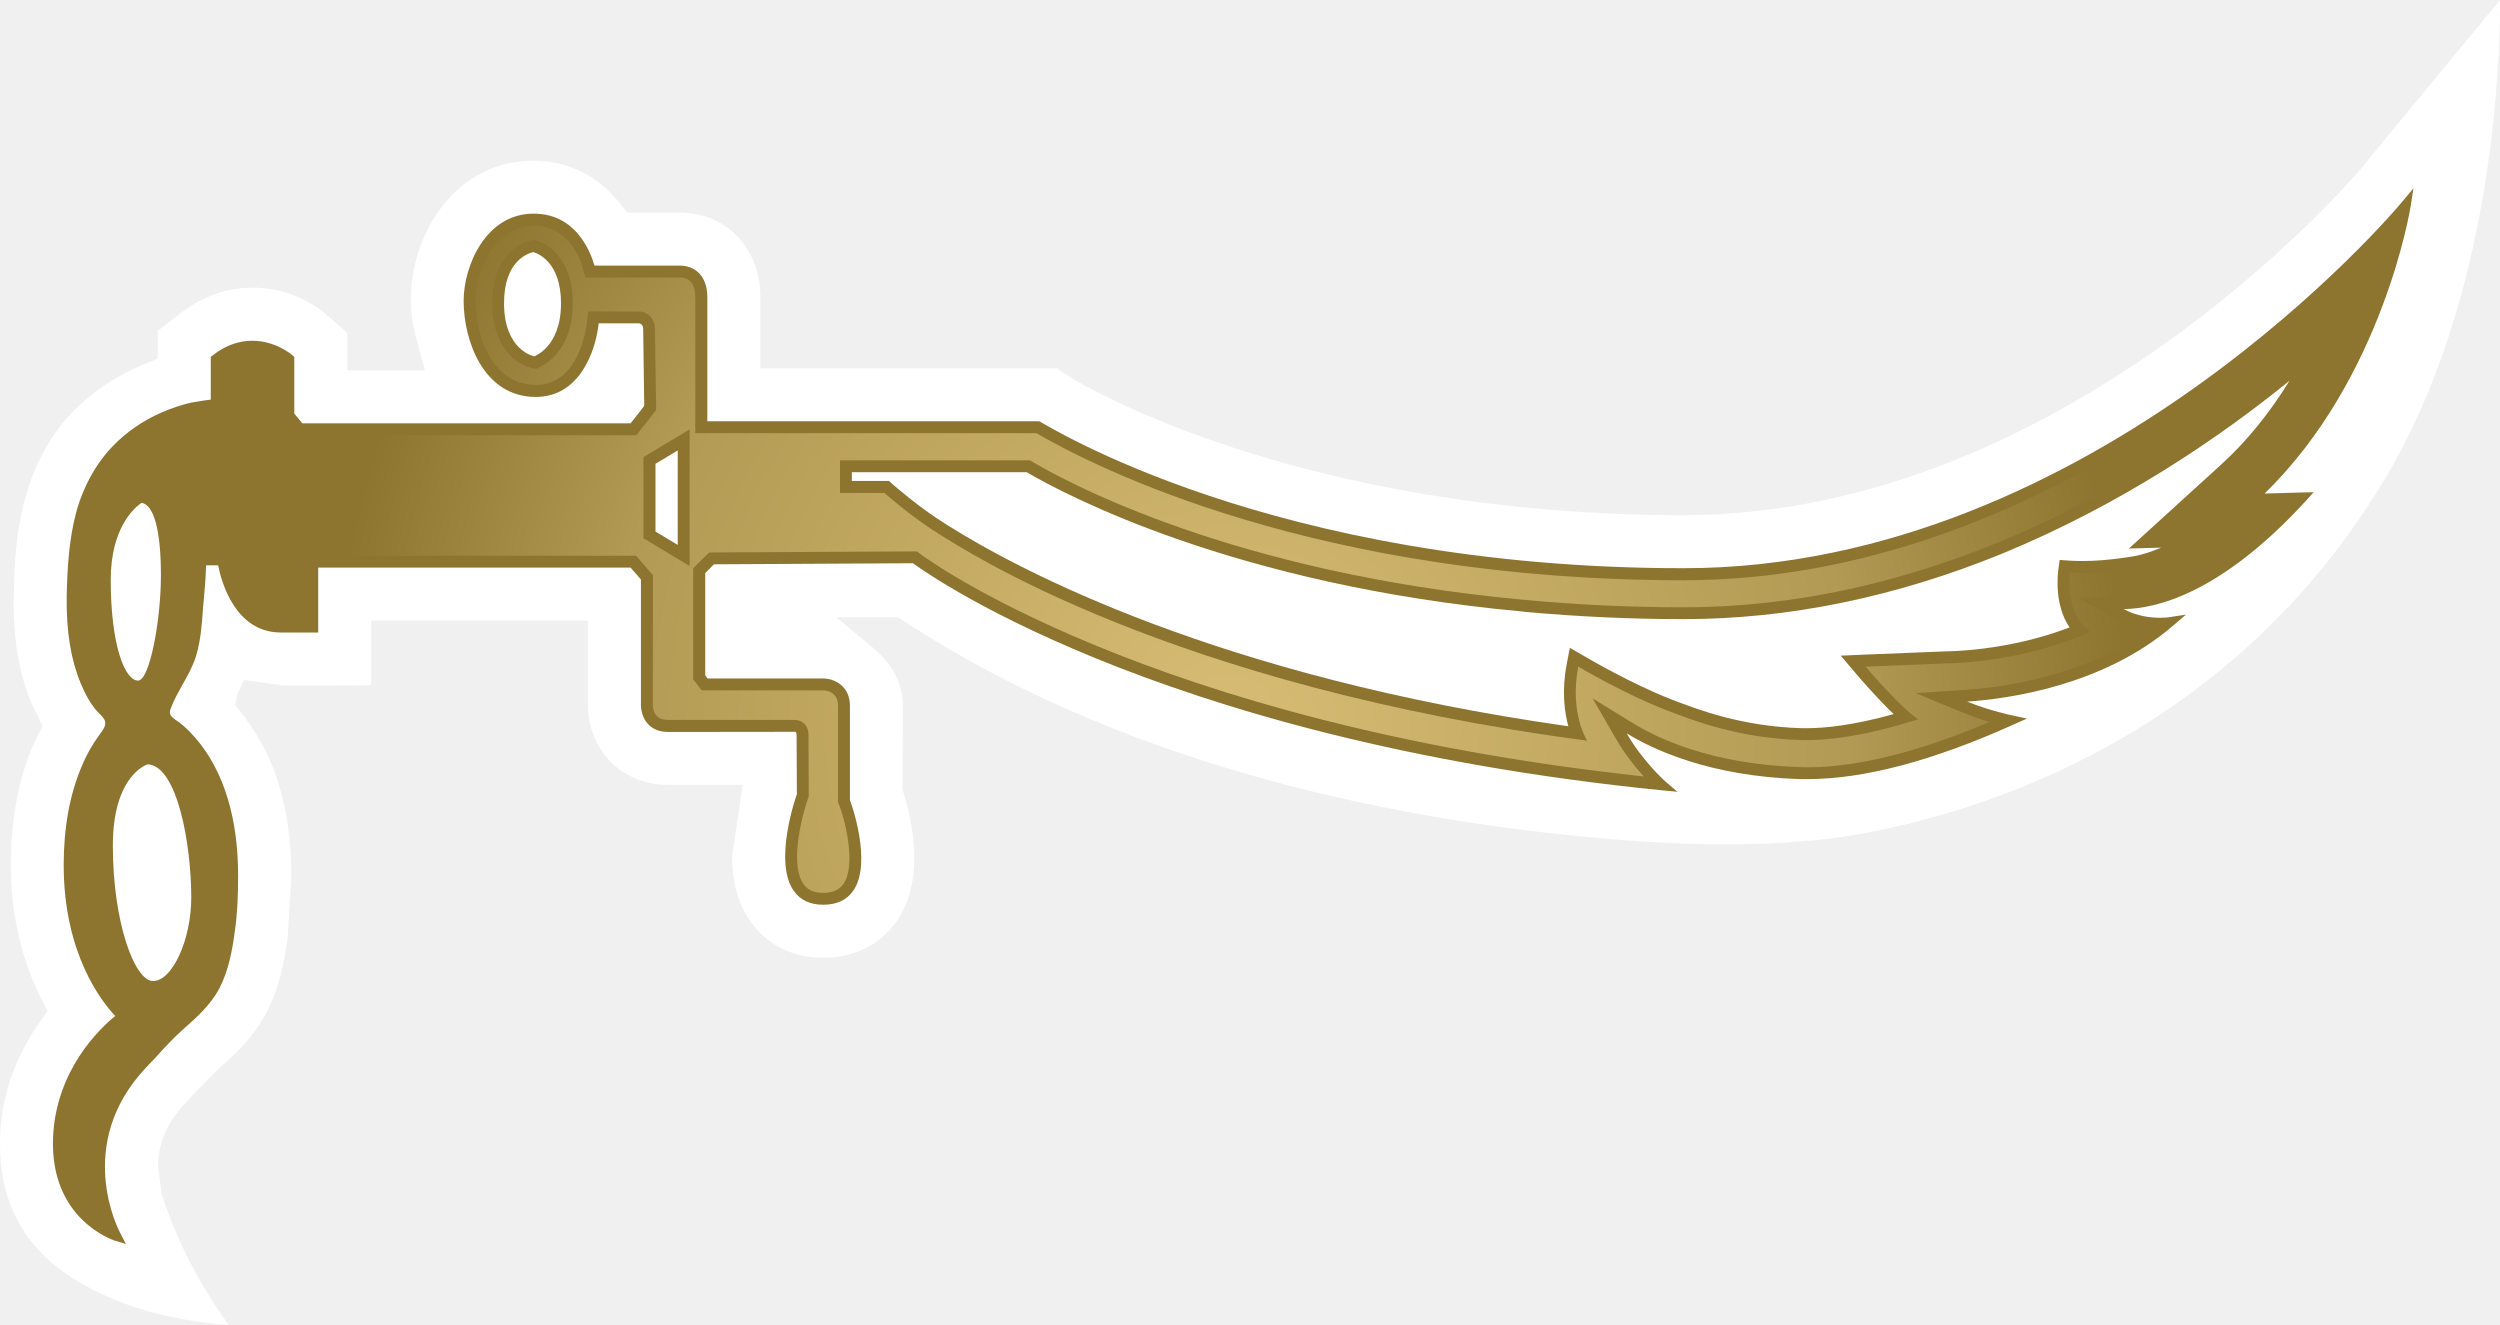
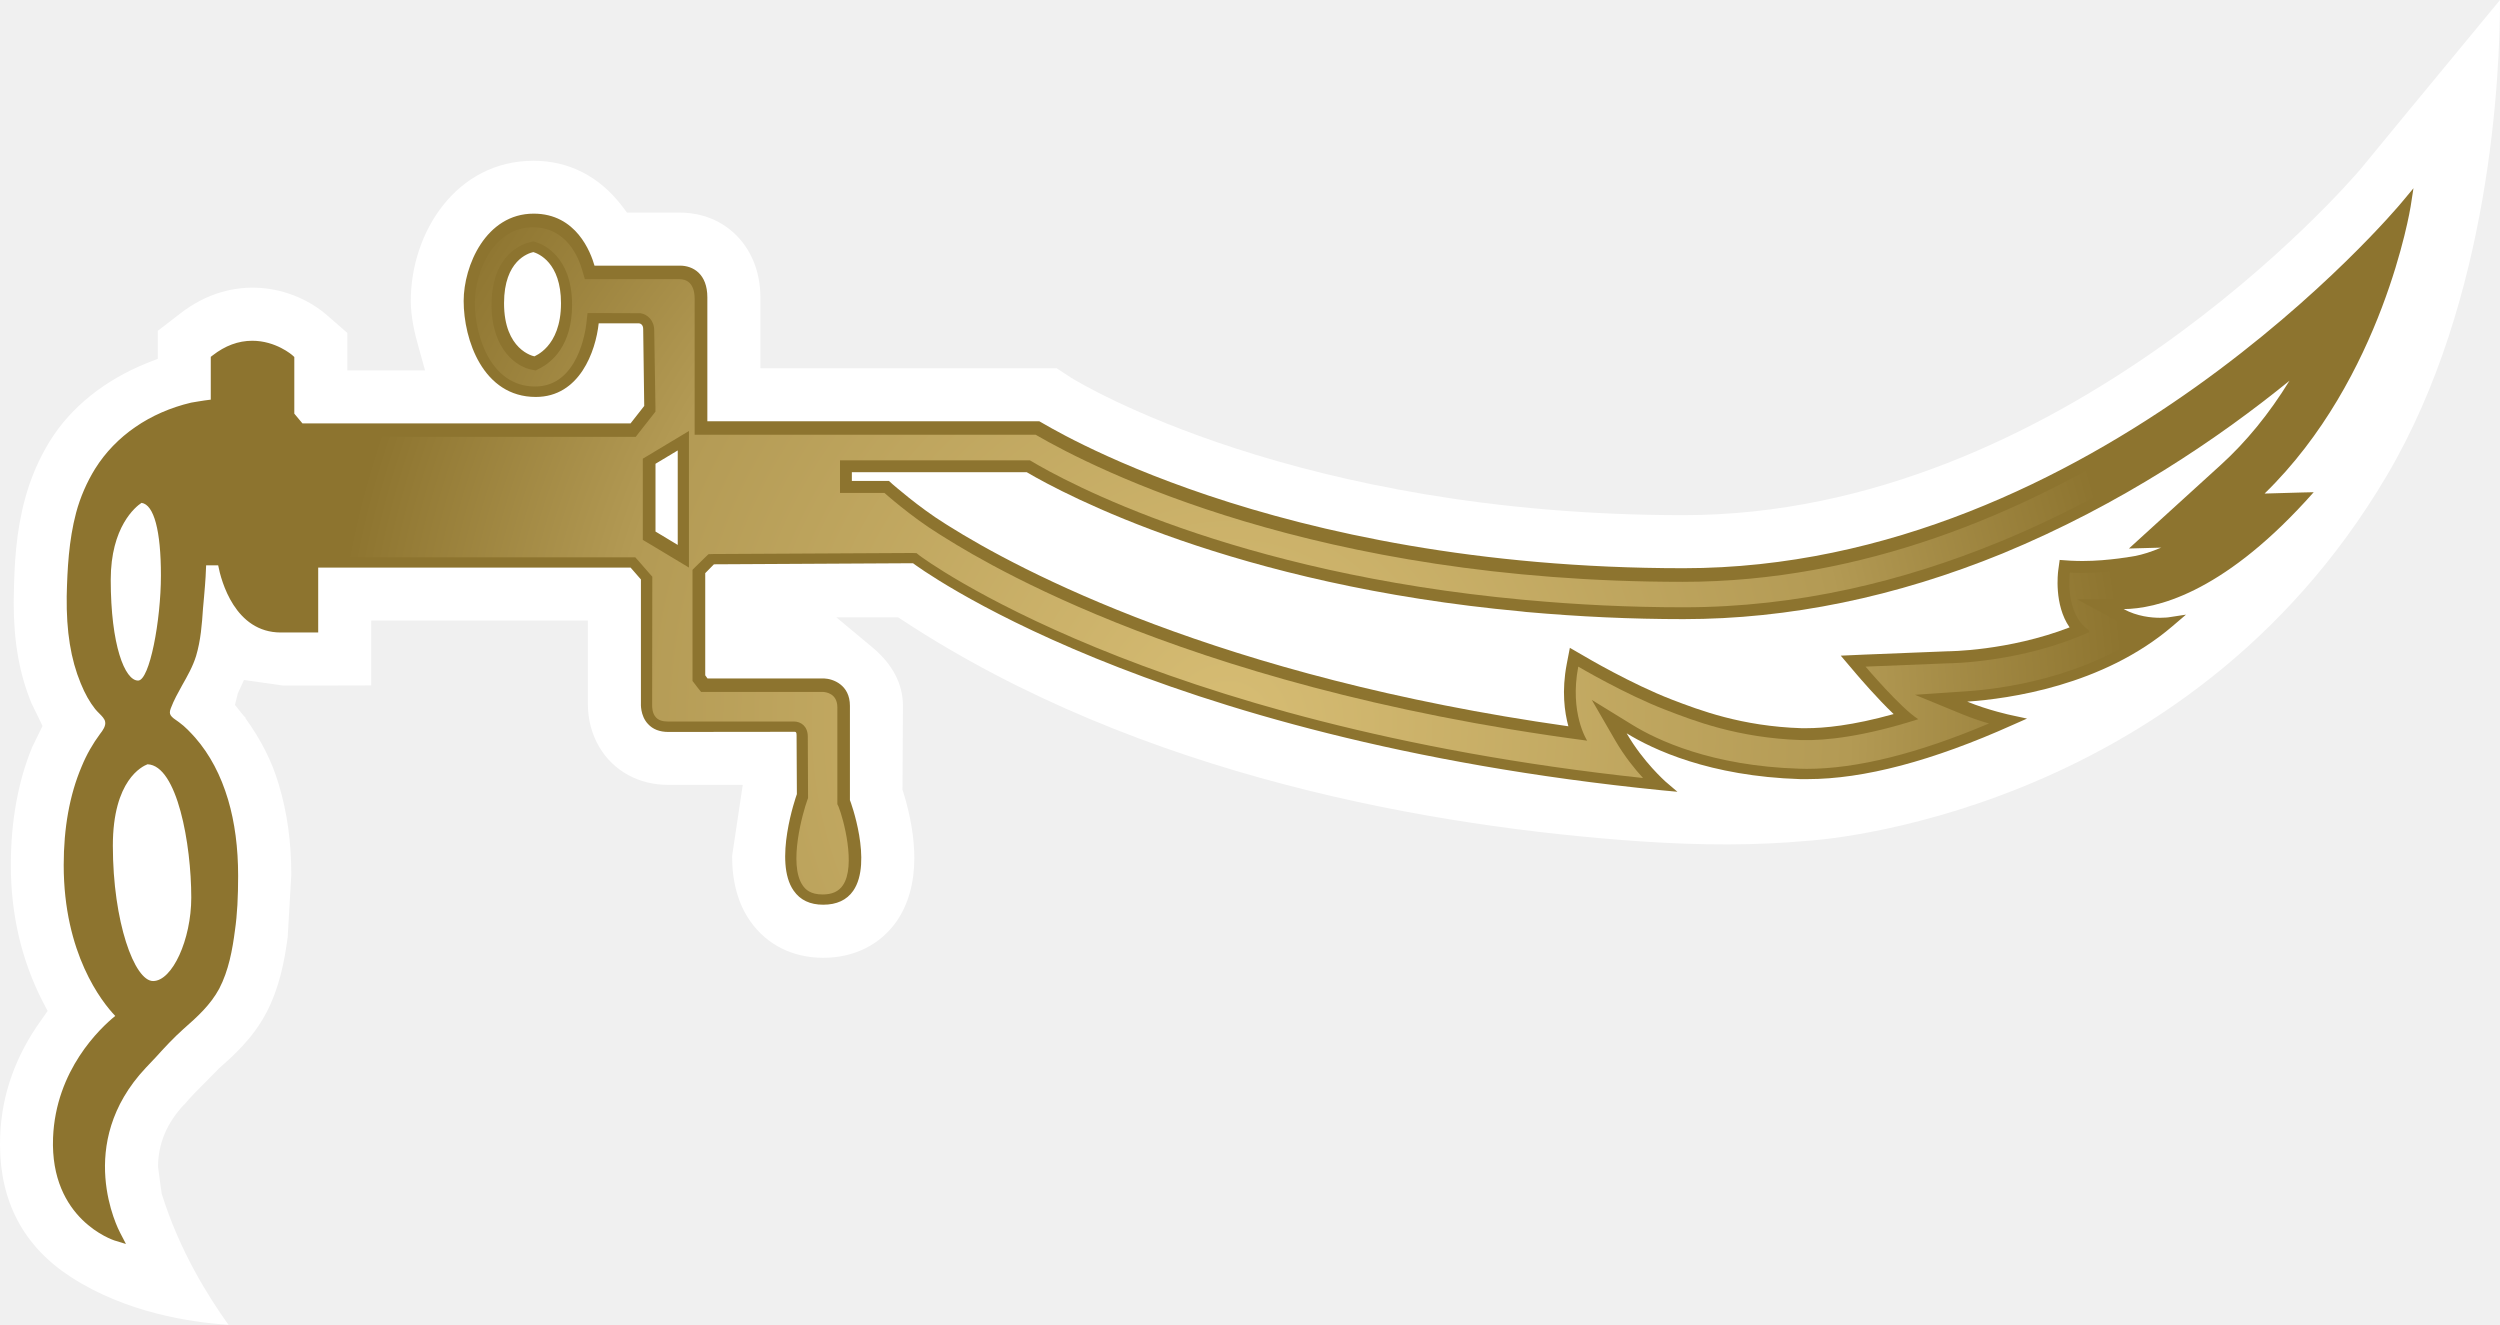
- <svg xmlns="http://www.w3.org/2000/svg" version="1.1" width="600" height="317.957" id="svg4377">
+ <svg xmlns="http://www.w3.org/2000/svg" version="1.1" width="600" height="317.956" id="svg4377">
  <defs id="defs4379">
-     <radialGradient cx="0" cy="0" r="1" fx="0" fy="0" id="radialGradient322" gradientUnits="userSpaceOnUse" gradientTransform="matrix(23.28194,0,0,-23.28194,218.7095,482.1406)" spreadMethod="pad">
+     <radialGradient cx="0" cy="0" r="1" fx="0" fy="0" id="radialGradient322" gradientUnits="userSpaceOnUse" gradientTransform="matrix(23.281,0,0,-23.281,218.709,482.140)" spreadMethod="pad">
      <stop id="stop324" style="stop-color:#d7bd74;stop-opacity:1" offset="0" />
      <stop id="stop326" style="stop-color:#b39a54;stop-opacity:1" offset="0.691" />
      <stop id="stop328" style="stop-color:#8d742f;stop-opacity:1" offset="1" />
    </radialGradient>
  </defs>
-   <path d="m 576.638,28.304 -10.172,12.369 c -2.917,3.425 -71.649,82.966 -162.406,82.966 -92.705,0 -144.84,-31.652 -147,-32.991 0,0 -2.243,-1.477 -3.462,-2.271 -2.308,0 -71.105,0 -71.105,0 l 0,-17.022 c 0,-6.277 -2.308,-11.751 -6.425,-15.508 -4.689,-4.246 -10.098,-4.828 -12.868,-4.828 l -12.729,0 -1.228,-1.625 c -5.409,-7.062 -12.729,-10.818 -21.203,-10.818 -18.462,0 -29.455,17.095 -29.455,33.646 0,3.895 0.969,8.003 1.985,11.502 l 1.44,5.16 -18.646,0 0,-8.982 c -1.652,-1.44 -4.754,-4.145 -4.754,-4.145 -8.188,-7.182 -22.68,-10.385 -35.372,-0.508 0,0 -3.498,2.705 -5.372,4.145 l 0,6.711 -2.566,1.006 c -10.098,4.08 -18.175,10.495 -23.252,18.609 -2.631,4.218 -4.726,9.046 -6.065,14.058 -2.16,7.938 -2.557,15.794 -2.668,23.077 0,-0.037 -0.037,1.698 -0.037,1.698 0,9.48 1.375,17.271 4.329,24.342 0.037,0 2.594,5.335 2.594,5.335 l -2.483,5.077 c -3.351,8.114 -5.123,17.705 -5.123,28.311 0,11.898 2.594,22.929 7.68,32.815 l 1.154,2.197 -1.44,2.049 c -6.24,8.622 -9.591,18.037 -9.951,27.877 l 0,0 C 0.037,272.56 0,274.618 0,274.618 c 0,13.809 5.695,24.554 17.022,31.874 13.191,8.548 28.625,10.855 37.819,11.465 C 50.012,311.218 43.052,300.178 38.797,286.443 L 37.929,280.092 c 0,-5.548 2.095,-10.597 6.314,-15.065 0,0 -0.037,0.101 -0.037,0.101 0.683,-0.858 1.514,-1.726 2.492,-2.769 0.101,-0.074 5.908,-5.991 5.908,-5.991 3.102,-2.742 7.938,-6.96 11.215,-13.126 3.286,-6.166 4.468,-12.729 5.225,-18.314 l 0.868,-14.963 c 0,-7.791 -0.969,-14.963 -2.991,-21.637 -1.625,-5.585 -4.292,-10.818 -8.077,-16.043 0,0 0.212,0.101 0.249,0.138 -0.36,-0.397 -0.72,-0.72 -1.117,-1.255 l -1.588,-1.985 0.692,-2.778 1.477,-3.212 9.406,1.338 c 0,0 15.397,0 21.129,-0.037 l 0,-15.572 51.997,0 0,19.975 c 0,3.822 0.942,7.32 2.742,10.385 3.425,5.769 9.48,9.083 16.551,9.083 l 17.88,0 -2.557,17.086 c 0,6.277 1.477,11.575 4.403,15.692 3.96,5.622 10.163,8.723 17.483,8.723 7.394,0 13.671,-3.138 17.631,-8.797 2.778,-4.08 4.218,-9.157 4.218,-15.185 0,-4.791 -0.932,-10.237 -2.631,-15.72 l -0.213,-0.609 0.111,-20.16 c 0,-5.262 -2.492,-9.988 -7.32,-14.022 l -8.658,-7.218 14.825,0 1.006,0.656 c 57.443,37.754 128.04,49.717 177.185,53.114 14.898,1.006 27.914,0.969 39.739,-0.111 1.117,-0.037 90.72,-5.262 139.366,-87.692 C 597.877,71.716 600,17.347 600,0.067 L 600,0 c -5.335,6.452 -23.363,28.302 -23.363,28.302" id="path314" style="fill:#ffffff;fill-opacity:1;fill-rule:nonzero;stroke:none" />
-   <path d="m 31.985,202.969 c 0,-8.4 2.16,-12.009 3.711,-13.634 2.566,3 5.335,14.243 5.335,26.077 0,6.886 -2.234,12.037 -3.858,14.169 -1.985,-3.102 -5.188,-12.157 -5.188,-26.612 M 31.44,139.148 c 0,-4.218 0.831,-7.034 1.809,-9.231 0.249,1.985 0.498,4.431 0.498,8.188 0,4.542 -0.535,9.591 -1.255,13.698 -0.581,-3.175 -1.052,-7.246 -1.052,-12.655 m 118.016,-56.649 0,13.56 c -0.249,0.323 -0.286,0.323 -0.498,0.646 l -10.172,0 c 4.902,-3.498 7.606,-9.083 8.871,-14.206 l 1.8,0 z M 125.881,72.732 c 0,-3.969 1.006,-5.742 1.948,-6.6 0.895,0.932 1.911,2.742 1.911,6.6 0,3.785 -0.978,5.769 -1.911,6.886 -0.978,-1.089 -1.948,-3 -1.948,-6.886" id="path316" style="fill:#ffffff;fill-opacity:1;fill-rule:nonzero;stroke:none" />
-   <path d="m 128.003,60.501 c -1.191,0.258 -7.034,2.022 -7.034,12.268 0,11.206 6.997,12.72 7.32,12.757 -0.249,-0.037 6.351,-2.012 6.351,-12.757 0,-9.775 -5.446,-11.908 -6.637,-12.268 m 29.317,67.071 5.335,3.212 0,-22.68 -5.335,3.203 0,16.265 z M 33.969,120.686 c -1.449,0.932 -7.394,5.769 -7.394,18.462 0,15.72 3.388,24.194 6.563,24.194 2.778,0 5.483,-14.455 5.483,-25.237 0,-10.717 -1.662,-16.985 -4.652,-17.418 m 1.44,62.742 c -1.228,0.471 -8.326,3.748 -8.326,19.542 0,18.277 5.188,32.483 9.655,32.483 4.615,0 9.166,-9.951 9.166,-20.04 0,-12.803 -3.36,-31.699 -10.495,-31.985 m -5.197,115.126 -2.806,-0.858 c -0.148,-0.074 -15.434,-4.975 -14.677,-24.628 0.646,-16.265 11.289,-26.289 14.926,-29.243 -3.212,-3.36 -12.369,-14.926 -12.369,-36.203 0,-8.908 1.412,-16.837 4.292,-23.622 1.228,-2.991 2.705,-5.511 4.403,-7.818 0.72,-0.905 1.44,-1.985 1.255,-2.926 -0.102,-0.72 -0.757,-1.366 -1.403,-2.022 -0.36,-0.36 -0.72,-0.72 -1.006,-1.08 -1.302,-1.652 -2.418,-3.6 -3.462,-6.166 -2.382,-5.769 -3.462,-12.397 -3.36,-20.871 0.148,-6.526 0.507,-13.449 2.243,-20.012 1.006,-3.794 2.631,-7.468 4.578,-10.606 4.938,-7.892 13.126,-13.523 23.04,-15.868 0.074,0 2.991,-0.535 4.717,-0.72 l 0,-9.692 0,-0.582 0.47,-0.36 c 2.963,-2.308 6.129,-3.498 9.489,-3.498 5.622,0 9.554,3.388 9.692,3.535 l 0.397,0.36 0,0.545 0,13.052 1.948,2.335 78.757,0 3.277,-4.182 -0.25,-18.462 c 0,-1.08 -0.692,-1.329 -0.978,-1.366 l -9.702,0 c -0.72,6.711 -4.578,17.668 -15.102,17.668 -12.692,0 -17.308,-13.772 -17.308,-23.04 0,-8.437 5.335,-20.954 16.8,-20.954 10.274,0 13.698,9.342 14.603,12.48 l 20.52,0 c 3.138,0 6.563,1.985 6.563,7.606 l 0,29.751 79.68,0 c 1.228,0.535 55.532,35.262 154.616,35.262 98.871,0 171.6,-86.862 172.32,-87.766 l 2.852,-3.425 -0.683,4.403 c -0.074,0.397 -6.637,41.215 -35.049,68.871 l 8.908,-0.258 2.88,-0.067 -1.948,2.16 c -20.474,22.32 -36.055,25.819 -43.662,25.892 3.24,1.763 6.674,2.086 8.76,2.086 1.191,0 1.948,-0.111 1.985,-0.111 l 4.218,-0.646 -3.249,2.778 c -16.726,14.317 -39.332,17.418 -49.255,18.102 4.985,2.058 10.606,3.277 10.68,3.277 l 3.674,0.794 -3.425,1.514 c -19.255,8.658 -35.806,13.015 -49.255,13.015 l -1.763,0 c -21.785,-0.683 -35.372,-7.135 -41.649,-10.994 4.006,6.923 9.231,11.465 9.268,11.538 l 2.917,2.492 -3.822,-0.36 C 275.299,177.296 219.702,135.61 219.12,135.176 l -47.779,0.258 -2.086,2.123 0,24.517 0.544,0.757 27.979,0 c 2.123,0.074 6.203,1.514 6.203,6.563 l 0,22.643 c 0.139,0.222 5.511,14.935 0.794,21.748 -1.551,2.234 -3.969,3.351 -7.218,3.351 -3.138,0 -5.511,-1.117 -7.062,-3.351 -4.911,-6.923 0.498,-22.505 0.757,-23.188 l -0.074,-14.206 c 0,-0.757 -0.249,-0.757 -0.507,-0.757 l -30.249,0.037 c -2.132,0 -3.748,-0.646 -4.902,-1.911 -1.911,-2.022 -1.698,-4.938 -1.698,-5.049 l 0,-29.64 -2.483,-2.852 -74.972,0 0,14.354 0,1.228 -1.218,0 -7.754,0 c -11.003,0 -14.317,-12.332 -15.037,-16.117 l -2.889,0 c -0.037,1.302 -0.139,3.535 -0.498,7.532 l -0.258,2.852 c -0.249,3.748 -0.535,7.606 -1.652,11.354 -0.794,2.566 -2.095,4.837 -3.36,7.071 -0.969,1.763 -1.975,3.535 -2.705,5.483 -0.572,1.514 -0.138,1.948 1.948,3.351 1.514,1.08 2.852,2.557 3.895,3.711 3.535,4.043 6.166,9.055 7.902,14.898 1.615,5.446 2.409,11.575 2.409,18.277 0,5.012 -0.213,9.268 -0.757,13.015 -0.609,4.726 -1.514,9.702 -3.785,14.068 -2.086,3.858 -5.151,6.665 -8.649,9.729 -2.308,2.058 -4.477,4.403 -6.563,6.711 l -2.418,2.557 c -17.197,18.286 -6.6,38.769 -6.129,39.628 l 1.366,2.631 z" id="path318" style="fill:#8d742f;fill-opacity:1;fill-rule:nonzero;stroke:none" />
-   <g transform="matrix(9.230786,0,0,-9.230786,-1723.849,4624.119)" id="g320">
+   <path d="m 576.637,28.304 -10.172,12.369 c -2.916,3.424 -71.649,82.966 -162.406,82.966 -92.704,0 -144.840,-31.652 -147.000,-32.990 0,0 -2.243,-1.476 -3.461,-2.270 -2.307,0 -71.104,0 -71.104,0 l 0,-17.021 c 0,-6.276 -2.307,-11.750 -6.424,-15.507 -4.689,-4.246 -10.098,-4.827 -12.867,-4.827 l -12.729,0 -1.227,-1.624 c -5.409,-7.061 -12.729,-10.818 -21.203,-10.818 -18.461,0 -29.455,17.095 -29.455,33.646 0,3.895 0.969,8.003 1.984,11.501 l 1.44,5.160 -18.646,0 0,-8.981 c -1.652,-1.44 -4.753,-4.144 -4.753,-4.144 -8.187,-7.181 -22.680,-10.384 -35.372,-0.508 0,0 -3.498,2.704 -5.372,4.144 l 0,6.710 -2.566,1.006 c -10.098,4.08 -18.175,10.495 -23.252,18.609 -2.630,4.218 -4.726,9.046 -6.064,14.058 -2.160,7.938 -2.556,15.793 -2.667,23.076 0,-0.036 -0.036,1.698 -0.036,1.698 0,9.480 1.375,17.270 4.329,24.341 0.036,0 2.593,5.335 2.593,5.335 l -2.483,5.076 c -3.350,8.113 -5.123,17.704 -5.123,28.310 0,11.898 2.593,22.929 7.680,32.815 l 1.153,2.196 -1.440,2.049 c -6.240,8.621 -9.590,18.036 -9.950,27.876 l 0,0 C 0.036,272.559 0,274.618 0,274.618 c 0,13.809 5.695,24.553 17.021,31.873 13.190,8.547 28.624,10.855 37.818,11.464 C 50.012,311.218 43.052,300.178 38.796,286.442 L 37.929,280.092 c 0,-5.547 2.095,-10.596 6.313,-15.064 0,0 -0.036,0.101 -0.036,0.101 0.683,-0.858 1.513,-1.726 2.492,-2.769 0.101,-0.073 5.907,-5.990 5.907,-5.990 3.101,-2.741 7.938,-6.960 11.215,-13.126 3.286,-6.166 4.467,-12.729 5.224,-18.313 l 0.867,-14.963 c 0,-7.790 -0.969,-14.963 -2.990,-21.636 -1.624,-5.584 -4.292,-10.818 -8.076,-16.043 0,0 0.211,0.101 0.248,0.138 -0.360,-0.396 -0.720,-0.720 -1.116,-1.255 l -1.587,-1.984 0.691,-2.778 1.476,-3.212 9.406,1.338 c 0,0 15.396,0 21.129,-0.036 l 0,-15.572 51.997,0 0,19.975 c 0,3.821 0.941,7.320 2.741,10.384 3.424,5.769 9.480,9.083 16.550,9.083 l 17.880,0 -2.556,17.086 c 0,6.276 1.476,11.575 4.403,15.692 3.960,5.621 10.163,8.723 17.483,8.723 7.393,0 13.670,-3.138 17.630,-8.796 2.778,-4.080 4.218,-9.156 4.218,-15.184 0,-4.790 -0.932,-10.236 -2.630,-15.720 l -0.212,-0.609 0.110,-20.160 c 0,-5.261 -2.492,-9.987 -7.320,-14.021 l -8.658,-7.218 14.824,0 1.006,0.655 c 57.443,37.753 128.040,49.717 177.184,53.113 14.898,1.006 27.913,0.969 39.738,-0.110 1.116,-0.036 90.720,-5.261 139.366,-87.692 C 597.876,71.715 600,17.346 600,0.066 L 600,0 c -5.335,6.452 -23.363,28.301 -23.363,28.301" id="path314" style="fill:#ffffff;fill-opacity:1;fill-rule:nonzero;stroke:none" />
+   <path d="m 31.984,202.969 c 0,-8.400 2.160,-12.009 3.710,-13.633 2.566,3.000 5.335,14.243 5.335,26.076 0,6.886 -2.233,12.036 -3.858,14.169 -1.984,-3.101 -5.187,-12.156 -5.187,-26.612 M 31.440,139.147 c 0,-4.218 0.830,-7.033 1.809,-9.230 0.248,1.984 0.498,4.430 0.498,8.187 0,4.541 -0.535,9.590 -1.255,13.698 -0.581,-3.175 -1.052,-7.246 -1.052,-12.655 m 118.015,-56.649 0,13.560 c -0.248,0.322 -0.285,0.322 -0.498,0.646 l -10.172,0 c 4.901,-3.498 7.606,-9.083 8.870,-14.206 l 1.8,0 z M 125.880,72.731 c 0,-3.969 1.006,-5.741 1.947,-6.600 0.895,0.932 1.910,2.741 1.910,6.600 0,3.784 -0.978,5.769 -1.910,6.886 -0.978,-1.089 -1.947,-3.000 -1.947,-6.886" id="path316" style="fill:#ffffff;fill-opacity:1;fill-rule:nonzero;stroke:none" />
+   <path d="m 128.003,60.501 c -1.190,0.258 -7.033,2.021 -7.033,12.267 0,11.206 6.996,12.720 7.320,12.756 -0.248,-0.036 6.350,-2.012 6.350,-12.756 0,-9.775 -5.446,-11.907 -6.636,-12.267 m 29.316,67.070 5.335,3.212 0,-22.680 -5.335,3.203 0,16.264 z M 33.969,120.685 c -1.449,0.932 -7.393,5.769 -7.393,18.461 0,15.720 3.387,24.193 6.563,24.193 2.778,0 5.483,-14.455 5.483,-25.236 0,-10.716 -1.661,-16.984 -4.652,-17.418 m 1.440,62.741 c -1.227,0.471 -8.326,3.747 -8.326,19.541 0,18.276 5.187,32.483 9.655,32.483 4.615,0 9.166,-9.950 9.166,-20.040 0,-12.803 -3.360,-31.698 -10.495,-31.984 m -5.196,115.126 -2.806,-0.858 c -0.147,-0.073 -15.433,-4.975 -14.676,-24.627 0.646,-16.264 11.289,-26.289 14.926,-29.243 -3.212,-3.360 -12.369,-14.926 -12.369,-36.203 0,-8.907 1.412,-16.836 4.292,-23.621 1.227,-2.990 2.704,-5.510 4.403,-7.818 0.720,-0.904 1.440,-1.984 1.255,-2.926 -0.101,-0.72 -0.756,-1.366 -1.403,-2.021 -0.360,-0.359 -0.720,-0.72 -1.006,-1.08 -1.301,-1.652 -2.418,-3.600 -3.461,-6.166 -2.381,-5.769 -3.461,-12.396 -3.360,-20.870 0.147,-6.526 0.507,-13.449 2.243,-20.012 1.006,-3.793 2.630,-7.467 4.578,-10.606 4.938,-7.892 13.126,-13.523 23.040,-15.867 0.073,0 2.990,-0.535 4.716,-0.72 l 0,-9.692 0,-0.581 0.470,-0.360 c 2.963,-2.307 6.129,-3.498 9.489,-3.498 5.621,0 9.553,3.387 9.692,3.535 l 0.397,0.360 0,0.544 0,13.052 1.947,2.335 78.757,0 3.276,-4.181 -0.249,-18.461 c 0,-1.08 -0.691,-1.329 -0.978,-1.366 l -9.701,0 c -0.72,6.710 -4.578,17.667 -15.101,17.667 -12.692,0 -17.307,-13.772 -17.307,-23.040 0,-8.436 5.335,-20.953 16.800,-20.953 10.273,0 13.698,9.341 14.603,12.480 l 20.520,0 c 3.138,0 6.563,1.984 6.563,7.606 l 0,29.750 79.680,0 c 1.227,0.535 55.532,35.261 154.615,35.261 98.870,0 171.600,-86.861 172.320,-87.766 l 2.852,-3.424 -0.683,4.403 c -0.073,0.397 -6.636,41.215 -35.049,68.870 l 8.907,-0.258 2.880,-0.066 -1.947,2.160 c -20.473,22.320 -36.055,25.818 -43.661,25.892 3.240,1.763 6.673,2.086 8.760,2.086 1.190,0 1.947,-0.110 1.984,-0.110 l 4.218,-0.646 -3.249,2.778 c -16.726,14.316 -39.332,17.418 -49.255,18.101 4.984,2.058 10.606,3.276 10.680,3.276 l 3.673,0.793 -3.424,1.513 c -19.255,8.658 -35.806,13.015 -49.255,13.015 l -1.763,0 c -21.784,-0.683 -35.372,-7.135 -41.649,-10.993 4.006,6.923 9.230,11.464 9.267,11.538 l 2.916,2.492 -3.821,-0.360 C 275.298,177.296 219.701,135.609 219.120,135.176 l -47.778,0.258 -2.086,2.123 0,24.516 0.544,0.756 27.978,0 c 2.123,0.073 6.203,1.513 6.203,6.563 l 0,22.643 c 0.138,0.221 5.510,14.935 0.793,21.747 -1.550,2.233 -3.969,3.350 -7.218,3.350 -3.138,0 -5.510,-1.116 -7.061,-3.350 -4.910,-6.923 0.498,-22.504 0.756,-23.187 l -0.073,-14.206 c 0,-0.756 -0.248,-0.756 -0.507,-0.756 l -30.249,0.036 c -2.132,0 -3.747,-0.646 -4.901,-1.910 -1.910,-2.021 -1.698,-4.938 -1.698,-5.049 l 0,-29.640 -2.483,-2.852 -74.972,0 0,14.353 0,1.227 -1.218,0 -7.753,0 c -11.003,0 -14.316,-12.332 -15.036,-16.116 l -2.889,0 c -0.036,1.301 -0.138,3.535 -0.498,7.532 l -0.258,2.852 c -0.248,3.747 -0.535,7.606 -1.652,11.353 -0.793,2.566 -2.095,4.836 -3.360,7.070 -0.969,1.763 -1.975,3.535 -2.704,5.483 -0.572,1.513 -0.138,1.947 1.947,3.350 1.513,1.080 2.852,2.556 3.895,3.710 3.535,4.043 6.166,9.055 7.901,14.898 1.615,5.446 2.409,11.575 2.409,18.276 0,5.012 -0.212,9.267 -0.756,13.015 -0.609,4.726 -1.513,9.701 -3.784,14.067 -2.086,3.858 -5.150,6.664 -8.649,9.729 -2.307,2.058 -4.476,4.403 -6.563,6.710 l -2.418,2.556 c -17.196,18.286 -6.600,38.769 -6.129,39.627 l 1.366,2.630 z" id="path318" style="fill:#8d742f;fill-opacity:1;fill-rule:nonzero;stroke:none" />
+   <g transform="matrix(9.230,0,0,-9.230,-1723.849,4624.119)" id="g320">
    <path d="m 199.113,493.121 c 0,-0.879 0.418,-2.183 1.567,-2.183 l 0,0 c 1.121,0 1.312,1.464 1.332,1.636 l 0,0 0.031,0.274 0.277,0 1.102,-0.004 c 0.18,-0.032 0.355,-0.184 0.355,-0.449 l 0,0 0.032,-2 0,-0.11 -0.067,-0.086 -0.355,-0.453 -0.09,-0.117 -0.152,0 -8.532,0 -0.14,0 -0.094,0.109 -0.211,0.254 -0.07,0.086 0,0.11 0,1.328 c -0.118,0.082 -0.41,0.261 -0.789,0.261 l 0,0 c -0.254,0 -0.497,-0.078 -0.77,-0.265 l 0,0 0,-0.957 0,-0.282 -0.277,-0.027 c -0.172,-0.019 -0.453,-0.066 -0.473,-0.07 l 0,0 c -0.996,-0.235 -1.812,-0.797 -2.305,-1.578 l 0,0 c -0.199,-0.325 -0.355,-0.692 -0.461,-1.067 l 0,0 c -0.179,-0.679 -0.218,-1.41 -0.226,-2.093 l 0,0 c -0.016,-0.876 0.09,-1.555 0.336,-2.141 l 0,0 c 0.101,-0.25 0.207,-0.438 0.328,-0.586 l 0,0 c 0.023,-0.035 0.055,-0.066 0.078,-0.09 l 0,0 c 0.106,-0.098 0.223,-0.219 0.25,-0.398 l 0,0 c 0.035,-0.243 -0.113,-0.45 -0.191,-0.547 l 0,0 c -0.176,-0.235 -0.321,-0.488 -0.442,-0.781 l 0,0 c -0.293,-0.696 -0.441,-1.516 -0.441,-2.442 l 0,0 c 0,-2.207 0.961,-3.398 1.254,-3.711 l 0,0 0.226,-0.238 -0.254,-0.211 c -0.336,-0.273 -1.437,-1.297 -1.503,-2.945 l 0,0 c -0.047,-1.235 0.55,-1.864 0.972,-2.149 l 0,0 c -0.281,0.817 -0.613,2.582 0.902,4.192 l 0,0 0.258,0.273 c 0.235,0.258 0.477,0.52 0.739,0.75 l 0,0 c 0.355,0.313 0.668,0.598 0.867,0.969 l 0,0 c 0.222,0.426 0.316,0.929 0.383,1.418 l 0,0 c 0.05,0.39 0.078,0.836 0.078,1.371 l 0,0 c 0,0.695 -0.086,1.332 -0.25,1.89 l 0,0 c -0.176,0.594 -0.446,1.098 -0.801,1.508 l 0,0 c -0.106,0.118 -0.227,0.254 -0.359,0.34 l 0,0 c -0.2,0.137 -0.477,0.324 -0.325,0.735 l 0,0 c 0.082,0.21 0.192,0.406 0.325,0.644 l 0,0 c 0.121,0.223 0.25,0.453 0.324,0.695 l 0,0 c 0.113,0.371 0.144,0.77 0.172,1.161 l 0,0 0.023,0.316 c 0.039,0.418 0.055,0.656 0.055,0.789 l 0,0 0.011,0.305 0.297,0 0.313,0 0.254,0 0.047,-0.25 c 0.07,-0.352 0.375,-1.493 1.328,-1.493 l 0,0 0.664,0 0,1.376 0,0.308 0.308,0 8.122,0 0.14,0 0.094,-0.105 0.269,-0.309 0.079,-0.09 0,-0.113 -0.004,-3.227 c 0,-0.035 -0.004,-0.211 0.101,-0.32 l 0,0 c 0.067,-0.07 0.164,-0.105 0.305,-0.105 l 0,0 3.281,0 c 0.18,0 0.36,-0.122 0.36,-0.391 l 0,0 0.007,-1.539 0,-0.059 -0.019,-0.054 c -0.113,-0.309 -0.504,-1.676 -0.117,-2.223 l 0,0 c 0.07,-0.102 0.199,-0.231 0.515,-0.231 l 0,0 c 0.242,0 0.414,0.075 0.524,0.235 l 0,0 c 0.351,0.504 0.015,1.742 -0.11,2.047 l 0,0 -0.031,0.066 0,0.063 0,2.453 c 0,0.371 -0.312,0.398 -0.367,0.402 l 0,0 -3.024,0 -0.152,0 -0.094,0.117 -0.062,0.082 -0.067,0.086 0,0.106 0,2.656 0,0.129 0.09,0.09 0.235,0.23 0.09,0.086 0.124,0.004 5.176,0.027 0.11,-0.004 0.078,-0.062 c 0.058,-0.047 5.894,-4.398 18.812,-5.785 l 0,0 c -0.211,0.23 -0.48,0.562 -0.715,0.965 l 0,0 -0.617,1.066 1.047,-0.644 c 0.645,-0.399 2.067,-1.075 4.352,-1.145 l 0,0 0.191,-0.004 c 1.301,0 2.895,0.399 4.738,1.18 l 0,0 c -0.207,0.058 -0.461,0.144 -0.699,0.242 l 0,0 -1.226,0.504 1.324,0.09 c 0.89,0.058 3.043,0.332 4.758,1.578 l 0,0 c -0.246,0.023 -0.539,0.094 -0.825,0.25 l 0,0 -1.046,0.566 1.191,0.012 c 0.727,0.008 2.219,0.336 4.215,2.398 l 0,0 -0.539,-0.015 -0.793,-0.024 0.566,0.555 c 2.313,2.25 3.258,5.328 3.574,6.648 l 0,0 c -1.828,-1.972 -9.086,-9.121 -18.461,-9.121 l 0,0 c -9.515,0 -15.269,2.918 -16.828,3.825 l 0,0 -8.554,0 -0.313,0 0,0.308 0,3.223 c 0,0.426 -0.219,0.515 -0.402,0.515 l 0,0 -2.223,0 -0.23,0 -0.067,0.227 c -0.094,0.336 -0.406,1.121 -1.285,1.121 l 0,0 c -1.027,0 -1.508,-1.168 -1.508,-1.957 m 1.481,-1.746 c -0.364,0.063 -1.047,0.496 -1.047,1.687 l 0,0 c 0,1.336 0.836,1.594 1.004,1.629 l 0,0 0.078,0.02 0.082,-0.023 c 0.156,-0.047 0.93,-0.352 0.93,-1.626 l 0,0 c 0,-1.058 -0.524,-1.488 -0.832,-1.648 l 0,0 -0.114,-0.059 -0.101,0.02 z m 3.617,-4.863 -0.578,0.347 -0.153,0.09 0,0.18 0,1.758 0,0.175 0.153,0.09 0.578,0.348 0.469,0.281 0,-0.547 0,-2.457 0,-0.547 -0.469,0.282 z m -14.891,-0.641 c 0,1.496 0.715,2.106 0.934,2.258 l 0,0 0.101,0.066 0.118,-0.015 c 0.519,-0.078 0.773,-0.797 0.773,-2.196 l 0,0 c 0,-0.031 -0.043,-3.043 -0.906,-3.043 l 0,0 c -0.75,0 -1.02,1.512 -1.02,2.93 m 0.059,-6.914 c 0,1.848 0.84,2.309 1.094,2.406 l 0,0 0.062,0.024 0.063,-0.004 c 1.418,-0.059 1.433,-3.735 1.433,-3.774 l 0,0 c 0,-1.171 -0.535,-2.48 -1.301,-2.48 l 0,0 c -0.847,0 -1.351,1.945 -1.351,3.828" id="path330" style="fill:url(#radialGradient322);fill-opacity:1;fill-rule:nonzero;stroke:none" />
  </g>
-   <path d="m 225.397,128.181 c 6.055,3.72 55.172,36.314 155.52,49.579 0,0 -4.292,-6.591 -2.132,-17.769 0,0 11.363,6.702 20.991,10.385 6.628,2.557 17.234,6.738 32.52,7.246 5.917,0.176 15.249,-0.905 28.089,-5.012 -4.145,-2.594 -12.655,-12.618 -12.655,-12.618 l 19.726,-0.794 c 0.72,0 17.732,-0.185 33.997,-7.505 l -0.249,-0.535 c -5.769,-4.08 -4.44,-13.745 -4.44,-13.745 7.652,0.507 16.375,-1.218 16.375,-1.218 3.895,-0.794 9.738,-2.889 17.058,-7.975 -5.806,0.185 -11.649,0.36 -11.649,0.36 l 16.292,-14.815 c 11.289,-10.274 18.932,-22.865 24.231,-34.329 -18.065,16.191 -45.212,36.6 -78.96,50.52 l -0.619,0.25 c -22.495,9.194 -47.843,15.545 -75.434,15.545 -13.412,0 -25.883,-0.656 -37.643,-1.735 l -0.858,-0.074 C 295.856,137.486 255.757,115.637 247.173,110.477 l -45.572,0 0,7.828 10.671,0 c 0,0 6.415,5.732 13.126,9.877" id="path332" style="fill:#8d742f;fill-opacity:1;fill-rule:nonzero;stroke:none" />
-   <path d="m 433.524,174.769 -1.117,0 c -14.465,-0.462 -24.489,-4.32 -31.117,-6.849 -9.812,-3.785 -20.917,-10.348 -21.028,-10.422 l -3.498,-2.022 -0.757,3.932 c -1.218,6.388 -0.535,11.465 0.397,14.898 C 292.506,162.437 244.579,136.84 227.705,126.234 l -0.794,-0.498 c -6.415,-3.969 -12.655,-9.517 -12.729,-9.554 l -0.831,-0.757 -1.08,0 -7.828,0 0,-2.095 41.972,0 c 9.092,5.335 49.8,27.083 118.846,33.425 l 0.905,0.111 c 12.978,1.154 25.348,1.726 37.892,1.726 25.209,0 50.954,-5.298 76.551,-15.757 28.486,-11.751 51.923,-27.692 68.871,-41.465 -4.865,7.902 -10.385,14.677 -16.551,20.262 l -16.292,14.825 -5.695,5.188 7.717,-0.213 0.029,0 c -2.446,1.043 -4.542,1.662 -6.129,1.985 -0.037,0 -6.415,1.228 -12.757,1.228 -0.978,0 -1.911,-0.037 -2.815,-0.074 l -2.667,-0.185 -0.36,2.631 c -0.037,0.397 -1.052,8.114 2.742,13.56 -14.788,5.695 -29.105,5.732 -29.243,5.732 l -19.874,0.794 -5.806,0.258 3.794,4.468 c 0.646,0.757 4.902,5.732 8.898,9.554 -9.914,2.778 -16.763,3.388 -20.945,3.388" id="path334" style="fill:#ffffff;fill-opacity:1;fill-rule:nonzero;stroke:none" />
+   <path d="m 225.397,128.181 c 6.055,3.720 55.172,36.313 155.520,49.578 0,0 -4.292,-6.590 -2.132,-17.769 0,0 11.363,6.701 20.990,10.384 6.627,2.556 17.233,6.738 32.520,7.246 5.916,0.175 15.249,-0.904 28.089,-5.012 -4.144,-2.593 -12.655,-12.618 -12.655,-12.618 l 19.726,-0.793 c 0.72,0 17.732,-0.184 33.996,-7.504 l -0.248,-0.535 c -5.769,-4.080 -4.440,-13.744 -4.440,-13.744 7.652,0.507 16.375,-1.218 16.375,-1.218 3.895,-0.793 9.738,-2.889 17.058,-7.975 -5.806,0.184 -11.649,0.359 -11.649,0.359 l 16.292,-14.815 c 11.289,-10.273 18.932,-22.864 24.230,-34.329 -18.064,16.190 -45.212,36.600 -78.960,50.520 l -0.618,0.249 c -22.495,9.193 -47.843,15.544 -75.433,15.544 -13.412,0 -25.883,-0.655 -37.643,-1.735 l -0.858,-0.073 C 295.855,137.486 255.757,115.636 247.172,110.476 l -45.572,0 0,7.827 10.670,0 c 0,0 6.415,5.732 13.126,9.876" id="path332" style="fill:#8d742f;fill-opacity:1;fill-rule:nonzero;stroke:none" />
+   <path d="m 433.523,174.769 -1.116,0 c -14.464,-0.461 -24.489,-4.320 -31.116,-6.849 -9.812,-3.784 -20.916,-10.347 -21.027,-10.421 l -3.498,-2.021 -0.756,3.932 c -1.218,6.387 -0.535,11.464 0.397,14.898 C 292.505,162.436 244.579,136.839 227.705,126.233 l -0.793,-0.498 c -6.415,-3.969 -12.655,-9.516 -12.729,-9.553 l -0.830,-0.756 -1.08,0 -7.827,0 0,-2.095 41.972,0 c 9.092,5.335 49.800,27.083 118.846,33.424 l 0.904,0.110 c 12.978,1.153 25.347,1.726 37.892,1.726 25.209,0 50.953,-5.298 76.550,-15.756 28.486,-11.750 51.923,-27.692 68.870,-41.464 -4.864,7.901 -10.384,14.676 -16.550,20.261 l -16.292,14.824 -5.695,5.187 7.716,-0.212 0.029,0 c -2.446,1.043 -4.541,1.661 -6.129,1.984 -0.036,0 -6.415,1.227 -12.756,1.227 -0.978,0 -1.910,-0.036 -2.815,-0.073 l -2.667,-0.184 -0.359,2.630 c -0.036,0.397 -1.052,8.113 2.741,13.560 -14.787,5.695 -29.104,5.732 -29.243,5.732 l -19.873,0.793 -5.806,0.258 3.793,4.467 c 0.646,0.756 4.901,5.732 8.898,9.553 -9.913,2.778 -16.763,3.387 -20.944,3.387" id="path334" style="fill:#ffffff;fill-opacity:1;fill-rule:nonzero;stroke:none" />
</svg>
